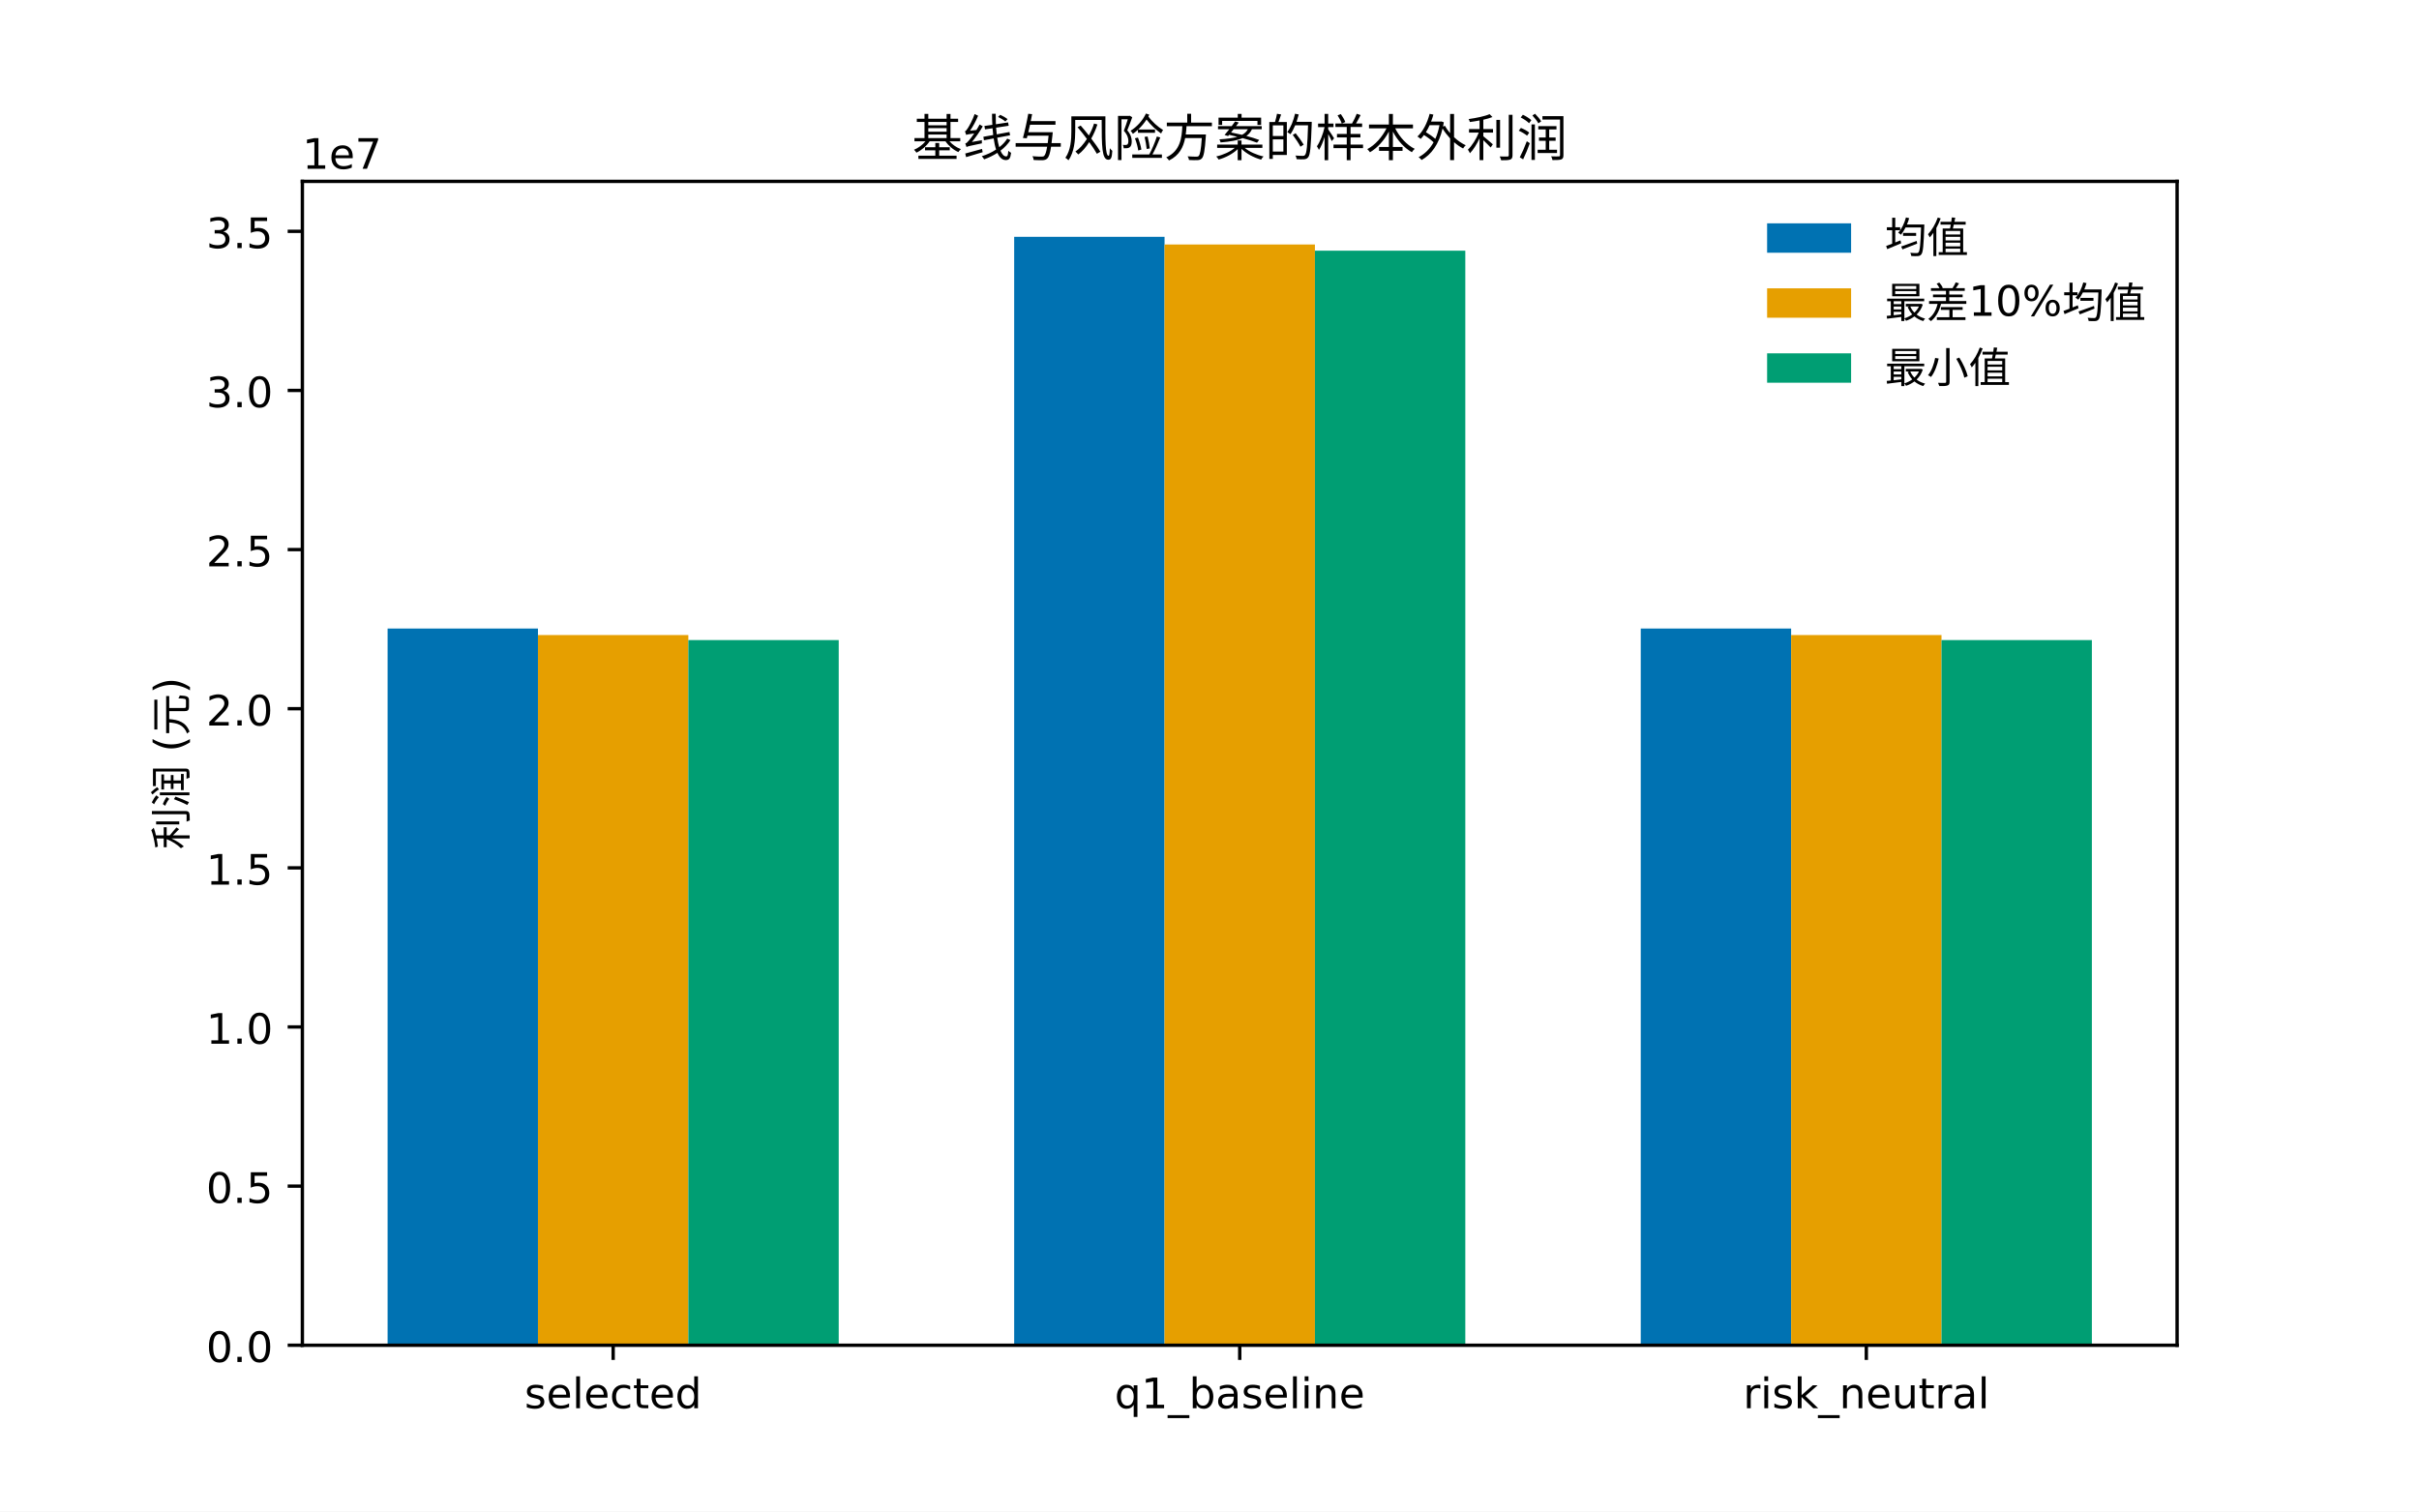
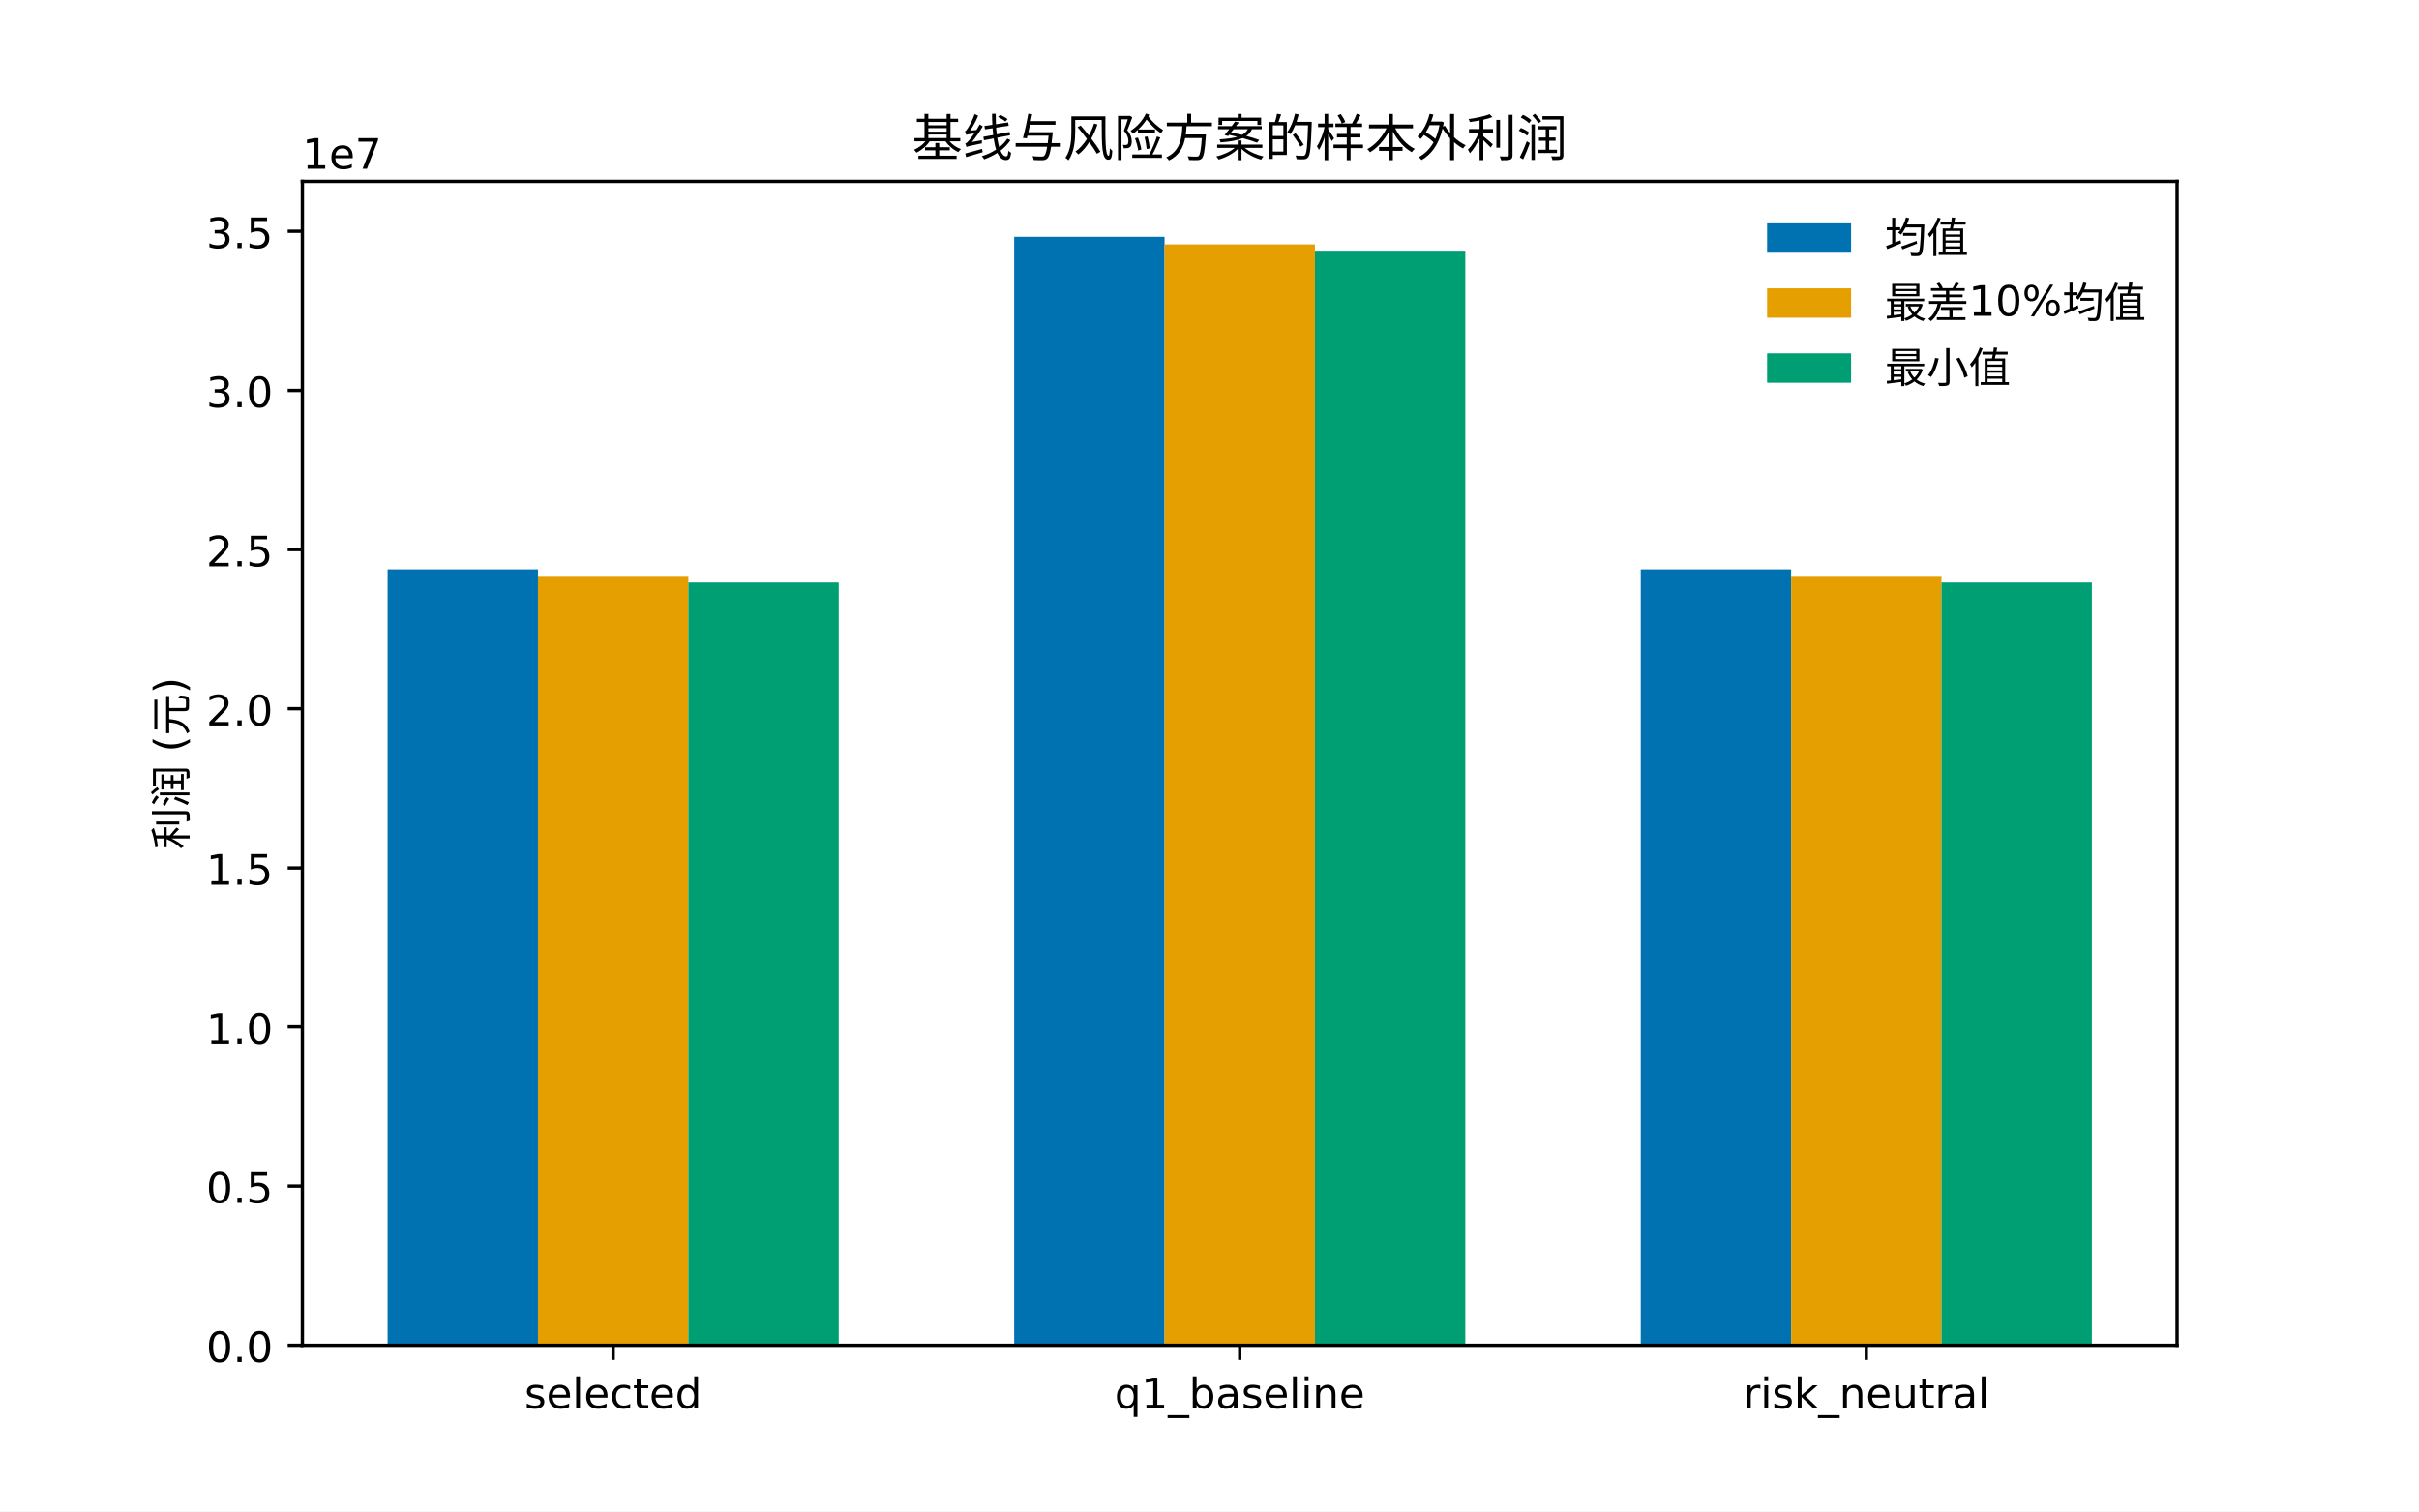
<svg xmlns="http://www.w3.org/2000/svg" xmlns:xlink="http://www.w3.org/1999/xlink" width="576pt" height="360pt" viewBox="0 0 576 360" version="1.1">
  <defs>
    <style type="text/css">*{stroke-linejoin: round; stroke-linecap: butt}</style>
  </defs>
  <g id="figure_1">
    <g id="patch_1">
      <path d="M 0 360  L 576 360  L 576 0  L 0 0  z " style="fill: #ffffff" />
    </g>
    <g id="axes_1">
      <g id="patch_2">
        <path d="M 72 320.4  L 518.4 320.4  L 518.4 43.2  L 72 43.2  z " style="fill: #ffffff" />
      </g>
      <g id="patch_3">
-         <path d="M 92.291 320.4  L 128.098 320.4  L 128.098 149.705  L 92.291 149.705  z " clip-path="url(#p08aff8974d)" style="fill: #0072b2" />
+         <path d="M 92.291 320.4  L 128.098 320.4  L 128.098 135.614  L 92.291 135.614  z " clip-path="url(#p8a8ba6ca55)" style="fill: #0072b2" />
      </g>
      <g id="patch_4">
-         <path d="M 241.489 320.4  L 277.296 320.4  L 277.296 56.4  L 241.489 56.4  z " clip-path="url(#p08aff8974d)" style="fill: #0072b2" />
+         <path d="M 241.489 320.4  L 277.296 320.4  L 277.296 56.4  L 241.489 56.4  z " clip-path="url(#p8a8ba6ca55)" style="fill: #0072b2" />
      </g>
      <g id="patch_5">
-         <path d="M 390.687 320.4  L 426.494 320.4  L 426.494 149.705  L 390.687 149.705  z " clip-path="url(#p08aff8974d)" style="fill: #0072b2" />
+         <path d="M 390.687 320.4  L 426.494 320.4  L 426.494 135.614  L 390.687 135.614  z " clip-path="url(#p8a8ba6ca55)" style="fill: #0072b2" />
      </g>
      <g id="patch_6">
-         <path d="M 128.098 320.4  L 163.906 320.4  L 163.906 151.257  L 128.098 151.257  z " clip-path="url(#p08aff8974d)" style="fill: #e69f00" />
+         <path d="M 128.098 320.4  L 163.906 320.4  L 163.906 137.162  L 128.098 137.162  z " clip-path="url(#p8a8ba6ca55)" style="fill: #e69f00" />
      </g>
      <g id="patch_7">
-         <path d="M 277.296 320.4  L 313.104 320.4  L 313.104 58.235  L 277.296 58.235  z " clip-path="url(#p08aff8974d)" style="fill: #e69f00" />
+         <path d="M 277.296 320.4  L 313.104 320.4  L 313.104 58.2  L 277.296 58.2  z " clip-path="url(#p8a8ba6ca55)" style="fill: #e69f00" />
      </g>
      <g id="patch_8">
-         <path d="M 426.494 320.4  L 462.302 320.4  L 462.302 151.257  L 426.494 151.257  z " clip-path="url(#p08aff8974d)" style="fill: #e69f00" />
+         <path d="M 426.494 320.4  L 462.302 320.4  L 462.302 137.162  L 426.494 137.162  z " clip-path="url(#p8a8ba6ca55)" style="fill: #e69f00" />
      </g>
      <g id="patch_9">
-         <path d="M 163.906 320.4  L 199.713 320.4  L 199.713 152.45  L 163.906 152.45  z " clip-path="url(#p08aff8974d)" style="fill: #009e73" />
+         <path d="M 163.906 320.4  L 199.713 320.4  L 199.713 138.744  L 163.906 138.744  z " clip-path="url(#p8a8ba6ca55)" style="fill: #009e73" />
      </g>
      <g id="patch_10">
-         <path d="M 313.104 320.4  L 348.911 320.4  L 348.911 59.707  L 313.104 59.707  z " clip-path="url(#p08aff8974d)" style="fill: #009e73" />
+         <path d="M 313.104 320.4  L 348.911 320.4  L 348.911 59.703  L 313.104 59.703  z " clip-path="url(#p8a8ba6ca55)" style="fill: #009e73" />
      </g>
      <g id="patch_11">
-         <path d="M 462.302 320.4  L 498.109 320.4  L 498.109 152.45  L 462.302 152.45  z " clip-path="url(#p08aff8974d)" style="fill: #009e73" />
+         <path d="M 462.302 320.4  L 498.109 320.4  L 498.109 138.744  L 462.302 138.744  z " clip-path="url(#p8a8ba6ca55)" style="fill: #009e73" />
      </g>
      <g id="matplotlib.axis_1">
        <g id="xtick_1">
          <g id="line2d_1">
            <defs>
-               <path id="mad6ad0a7e0" d="M 0 0  L 0 3.5  " style="stroke: #000000; stroke-width: 0.8" />
+               <path id="md9b2131494" d="M 0 0  L 0 3.5  " style="stroke: #000000; stroke-width: 0.8" />
            </defs>
            <g>
-               <use xlink:href="#mad6ad0a7e0" x="146.002" y="320.4" style="stroke: #000000; stroke-width: 0.8" />
+               <use xlink:href="#md9b2131494" x="146.002" y="320.4" style="stroke: #000000; stroke-width: 0.8" />
            </g>
          </g>
          <g id="text_1">
            <text style="font-size: 10px; font-family: 'Microsoft YaHei', 'SimHei', 'DejaVu Sans', sans-serif; text-anchor: middle" x="146.002" y="335.394" transform="rotate(-0 146.0021 335.3938)">selected</text>
          </g>
        </g>
        <g id="xtick_2">
          <g id="line2d_2">
            <g>
-               <use xlink:href="#mad6ad0a7e0" x="295.2" y="320.4" style="stroke: #000000; stroke-width: 0.8" />
+               <use xlink:href="#md9b2131494" x="295.2" y="320.4" style="stroke: #000000; stroke-width: 0.8" />
            </g>
          </g>
          <g id="text_2">
            <text style="font-size: 10px; font-family: 'Microsoft YaHei', 'SimHei', 'DejaVu Sans', sans-serif; text-anchor: middle" x="295.2" y="335.394" transform="rotate(-0 295.2 335.3938)">q1_baseline</text>
          </g>
        </g>
        <g id="xtick_3">
          <g id="line2d_3">
            <g>
-               <use xlink:href="#mad6ad0a7e0" x="444.398" y="320.4" style="stroke: #000000; stroke-width: 0.8" />
+               <use xlink:href="#md9b2131494" x="444.398" y="320.4" style="stroke: #000000; stroke-width: 0.8" />
            </g>
          </g>
          <g id="text_3">
            <text style="font-size: 10px; font-family: 'Microsoft YaHei', 'SimHei', 'DejaVu Sans', sans-serif; text-anchor: middle" x="444.398" y="335.394" transform="rotate(-0 444.3979 335.3938)">risk_neutral</text>
          </g>
        </g>
      </g>
      <g id="matplotlib.axis_2">
        <g id="ytick_1">
          <g id="line2d_4">
            <defs>
-               <path id="m6ac020af6d" d="M 0 0  L -3.5 0  " style="stroke: #000000; stroke-width: 0.8" />
+               <path id="mac01be7ca0" d="M 0 0  L -3.5 0  " style="stroke: #000000; stroke-width: 0.8" />
            </defs>
            <g>
-               <use xlink:href="#m6ac020af6d" x="72" y="320.4" style="stroke: #000000; stroke-width: 0.8" />
+               <use xlink:href="#mac01be7ca0" x="72" y="320.4" style="stroke: #000000; stroke-width: 0.8" />
            </g>
          </g>
          <g id="text_4">
            <text style="font-size: 10px; font-family: 'Microsoft YaHei', 'SimHei', 'DejaVu Sans', sans-serif; text-anchor: end" x="65" y="324.397" transform="rotate(-0 65 324.3969)">0.0</text>
          </g>
        </g>
        <g id="ytick_2">
          <g id="line2d_5">
            <g>
-               <use xlink:href="#m6ac020af6d" x="72" y="282.499" style="stroke: #000000; stroke-width: 0.8" />
+               <use xlink:href="#mac01be7ca0" x="72" y="282.498" style="stroke: #000000; stroke-width: 0.8" />
            </g>
          </g>
          <g id="text_5">
-             <text style="font-size: 10px; font-family: 'Microsoft YaHei', 'SimHei', 'DejaVu Sans', sans-serif; text-anchor: end" x="65" y="286.496" transform="rotate(-0 65 286.4958)">0.5</text>
+             <text style="font-size: 10px; font-family: 'Microsoft YaHei', 'SimHei', 'DejaVu Sans', sans-serif; text-anchor: end" x="65" y="286.495" transform="rotate(-0 65 286.4951)">0.5</text>
          </g>
        </g>
        <g id="ytick_3">
          <g id="line2d_6">
            <g>
-               <use xlink:href="#m6ac020af6d" x="72" y="244.598" style="stroke: #000000; stroke-width: 0.8" />
+               <use xlink:href="#mac01be7ca0" x="72" y="244.597" style="stroke: #000000; stroke-width: 0.8" />
            </g>
          </g>
          <g id="text_6">
-             <text style="font-size: 10px; font-family: 'Microsoft YaHei', 'SimHei', 'DejaVu Sans', sans-serif; text-anchor: end" x="65" y="248.595" transform="rotate(-0 65 248.5947)">1.0</text>
+             <text style="font-size: 10px; font-family: 'Microsoft YaHei', 'SimHei', 'DejaVu Sans', sans-serif; text-anchor: end" x="65" y="248.593" transform="rotate(-0 65 248.5934)">1.0</text>
          </g>
        </g>
        <g id="ytick_4">
          <g id="line2d_7">
            <g>
-               <use xlink:href="#m6ac020af6d" x="72" y="206.697" style="stroke: #000000; stroke-width: 0.8" />
+               <use xlink:href="#mac01be7ca0" x="72" y="206.695" style="stroke: #000000; stroke-width: 0.8" />
            </g>
          </g>
          <g id="text_7">
-             <text style="font-size: 10px; font-family: 'Microsoft YaHei', 'SimHei', 'DejaVu Sans', sans-serif; text-anchor: end" x="65" y="210.694" transform="rotate(-0 65 210.6936)">1.5</text>
+             <text style="font-size: 10px; font-family: 'Microsoft YaHei', 'SimHei', 'DejaVu Sans', sans-serif; text-anchor: end" x="65" y="210.692" transform="rotate(-0 65 210.6917)">1.5</text>
          </g>
        </g>
        <g id="ytick_5">
          <g id="line2d_8">
            <g>
-               <use xlink:href="#m6ac020af6d" x="72" y="168.796" style="stroke: #000000; stroke-width: 0.8" />
+               <use xlink:href="#mac01be7ca0" x="72" y="168.793" style="stroke: #000000; stroke-width: 0.8" />
            </g>
          </g>
          <g id="text_8">
-             <text style="font-size: 10px; font-family: 'Microsoft YaHei', 'SimHei', 'DejaVu Sans', sans-serif; text-anchor: end" x="65" y="172.793" transform="rotate(-0 65 172.7926)">2.0</text>
+             <text style="font-size: 10px; font-family: 'Microsoft YaHei', 'SimHei', 'DejaVu Sans', sans-serif; text-anchor: end" x="65" y="172.79" transform="rotate(-0 65 172.7899)">2.0</text>
          </g>
        </g>
        <g id="ytick_6">
          <g id="line2d_9">
            <g>
-               <use xlink:href="#m6ac020af6d" x="72" y="130.895" style="stroke: #000000; stroke-width: 0.8" />
+               <use xlink:href="#mac01be7ca0" x="72" y="130.891" style="stroke: #000000; stroke-width: 0.8" />
            </g>
          </g>
          <g id="text_9">
-             <text style="font-size: 10px; font-family: 'Microsoft YaHei', 'SimHei', 'DejaVu Sans', sans-serif; text-anchor: end" x="65" y="134.891" transform="rotate(-0 65 134.8915)">2.5</text>
+             <text style="font-size: 10px; font-family: 'Microsoft YaHei', 'SimHei', 'DejaVu Sans', sans-serif; text-anchor: end" x="65" y="134.888" transform="rotate(-0 65 134.8882)">2.5</text>
          </g>
        </g>
        <g id="ytick_7">
          <g id="line2d_10">
            <g>
-               <use xlink:href="#m6ac020af6d" x="72" y="92.994" style="stroke: #000000; stroke-width: 0.8" />
+               <use xlink:href="#mac01be7ca0" x="72" y="92.99" style="stroke: #000000; stroke-width: 0.8" />
            </g>
          </g>
          <g id="text_10">
-             <text style="font-size: 10px; font-family: 'Microsoft YaHei', 'SimHei', 'DejaVu Sans', sans-serif; text-anchor: end" x="65" y="96.99" transform="rotate(-0 65 96.9904)">3.0</text>
+             <text style="font-size: 10px; font-family: 'Microsoft YaHei', 'SimHei', 'DejaVu Sans', sans-serif; text-anchor: end" x="65" y="96.986" transform="rotate(-0 65 96.98645)">3.0</text>
          </g>
        </g>
        <g id="ytick_8">
          <g id="line2d_11">
            <g>
-               <use xlink:href="#m6ac020af6d" x="72" y="55.092" style="stroke: #000000; stroke-width: 0.8" />
+               <use xlink:href="#mac01be7ca0" x="72" y="55.088" style="stroke: #000000; stroke-width: 0.8" />
            </g>
          </g>
          <g id="text_11">
-             <text style="font-size: 10px; font-family: 'Microsoft YaHei', 'SimHei', 'DejaVu Sans', sans-serif; text-anchor: end" x="65" y="59.089" transform="rotate(-0 65 59.08932)">3.5</text>
+             <text style="font-size: 10px; font-family: 'Microsoft YaHei', 'SimHei', 'DejaVu Sans', sans-serif; text-anchor: end" x="65" y="59.085" transform="rotate(-0 65 59.08471)">3.5</text>
          </g>
        </g>
        <g id="text_12">
          <text style="font-size: 10px; font-family: 'Microsoft YaHei', 'SimHei', 'DejaVu Sans', sans-serif; text-anchor: middle" x="44.378" y="181.8" transform="rotate(-90 44.37812 181.8)">利润 (元)</text>
        </g>
        <g id="text_13">
          <text style="font-size: 10px; font-family: 'Microsoft YaHei', 'SimHei', 'DejaVu Sans', sans-serif; text-anchor: start" x="72" y="40.2" transform="rotate(-0 72 40.2)">1e7</text>
        </g>
      </g>
      <g id="patch_12">
        <path d="M 72 320.4  L 72 43.2  " style="fill: none; stroke: #000000; stroke-width: 0.8; stroke-linejoin: miter; stroke-linecap: square" />
      </g>
      <g id="patch_13">
        <path d="M 518.4 320.4  L 518.4 43.2  " style="fill: none; stroke: #000000; stroke-width: 0.8; stroke-linejoin: miter; stroke-linecap: square" />
      </g>
      <g id="patch_14">
        <path d="M 72 320.4  L 518.4 320.4  " style="fill: none; stroke: #000000; stroke-width: 0.8; stroke-linejoin: miter; stroke-linecap: square" />
      </g>
      <g id="patch_15">
        <path d="M 72 43.2  L 518.4 43.2  " style="fill: none; stroke: #000000; stroke-width: 0.8; stroke-linejoin: miter; stroke-linecap: square" />
      </g>
      <g id="text_14">
        <text style="font-size: 12px; font-family: 'Microsoft YaHei', 'SimHei', 'DejaVu Sans', sans-serif; text-anchor: middle" x="295.2" y="37.2" transform="rotate(-0 295.2 37.2)">基线与风险方案的样本外利润</text>
      </g>
      <g id="legend_1">
        <g id="patch_16">
          <path d="M 420.775 60.194  L 440.775 60.194  L 440.775 53.194  L 420.775 53.194  z " style="fill: #0072b2" />
        </g>
        <g id="text_15">
          <text style="font-size: 10px; font-family: 'Microsoft YaHei', 'SimHei', 'DejaVu Sans', sans-serif; text-anchor: start" x="448.775" y="60.194" transform="rotate(-0 448.775 60.19375)">均值</text>
        </g>
        <g id="patch_17">
          <path d="M 420.775 75.673  L 440.775 75.673  L 440.775 68.673  L 420.775 68.673  z " style="fill: #e69f00" />
        </g>
        <g id="text_16">
          <text style="font-size: 10px; font-family: 'Microsoft YaHei', 'SimHei', 'DejaVu Sans', sans-serif; text-anchor: start" x="448.775" y="75.673" transform="rotate(-0 448.775 75.67344)">最差10%均值</text>
        </g>
        <g id="patch_18">
          <path d="M 420.775 91.153  L 440.775 91.153  L 440.775 84.153  L 420.775 84.153  z " style="fill: #009e73" />
        </g>
        <g id="text_17">
          <text style="font-size: 10px; font-family: 'Microsoft YaHei', 'SimHei', 'DejaVu Sans', sans-serif; text-anchor: start" x="448.775" y="91.153" transform="rotate(-0 448.775 91.15313)">最小值</text>
        </g>
      </g>
    </g>
  </g>
  <defs>
-     <clipPath id="p08aff8974d">
+     <clipPath id="p8a8ba6ca55">
      <rect x="72" y="43.2" width="446.4" height="277.2" />
    </clipPath>
  </defs>
</svg>
